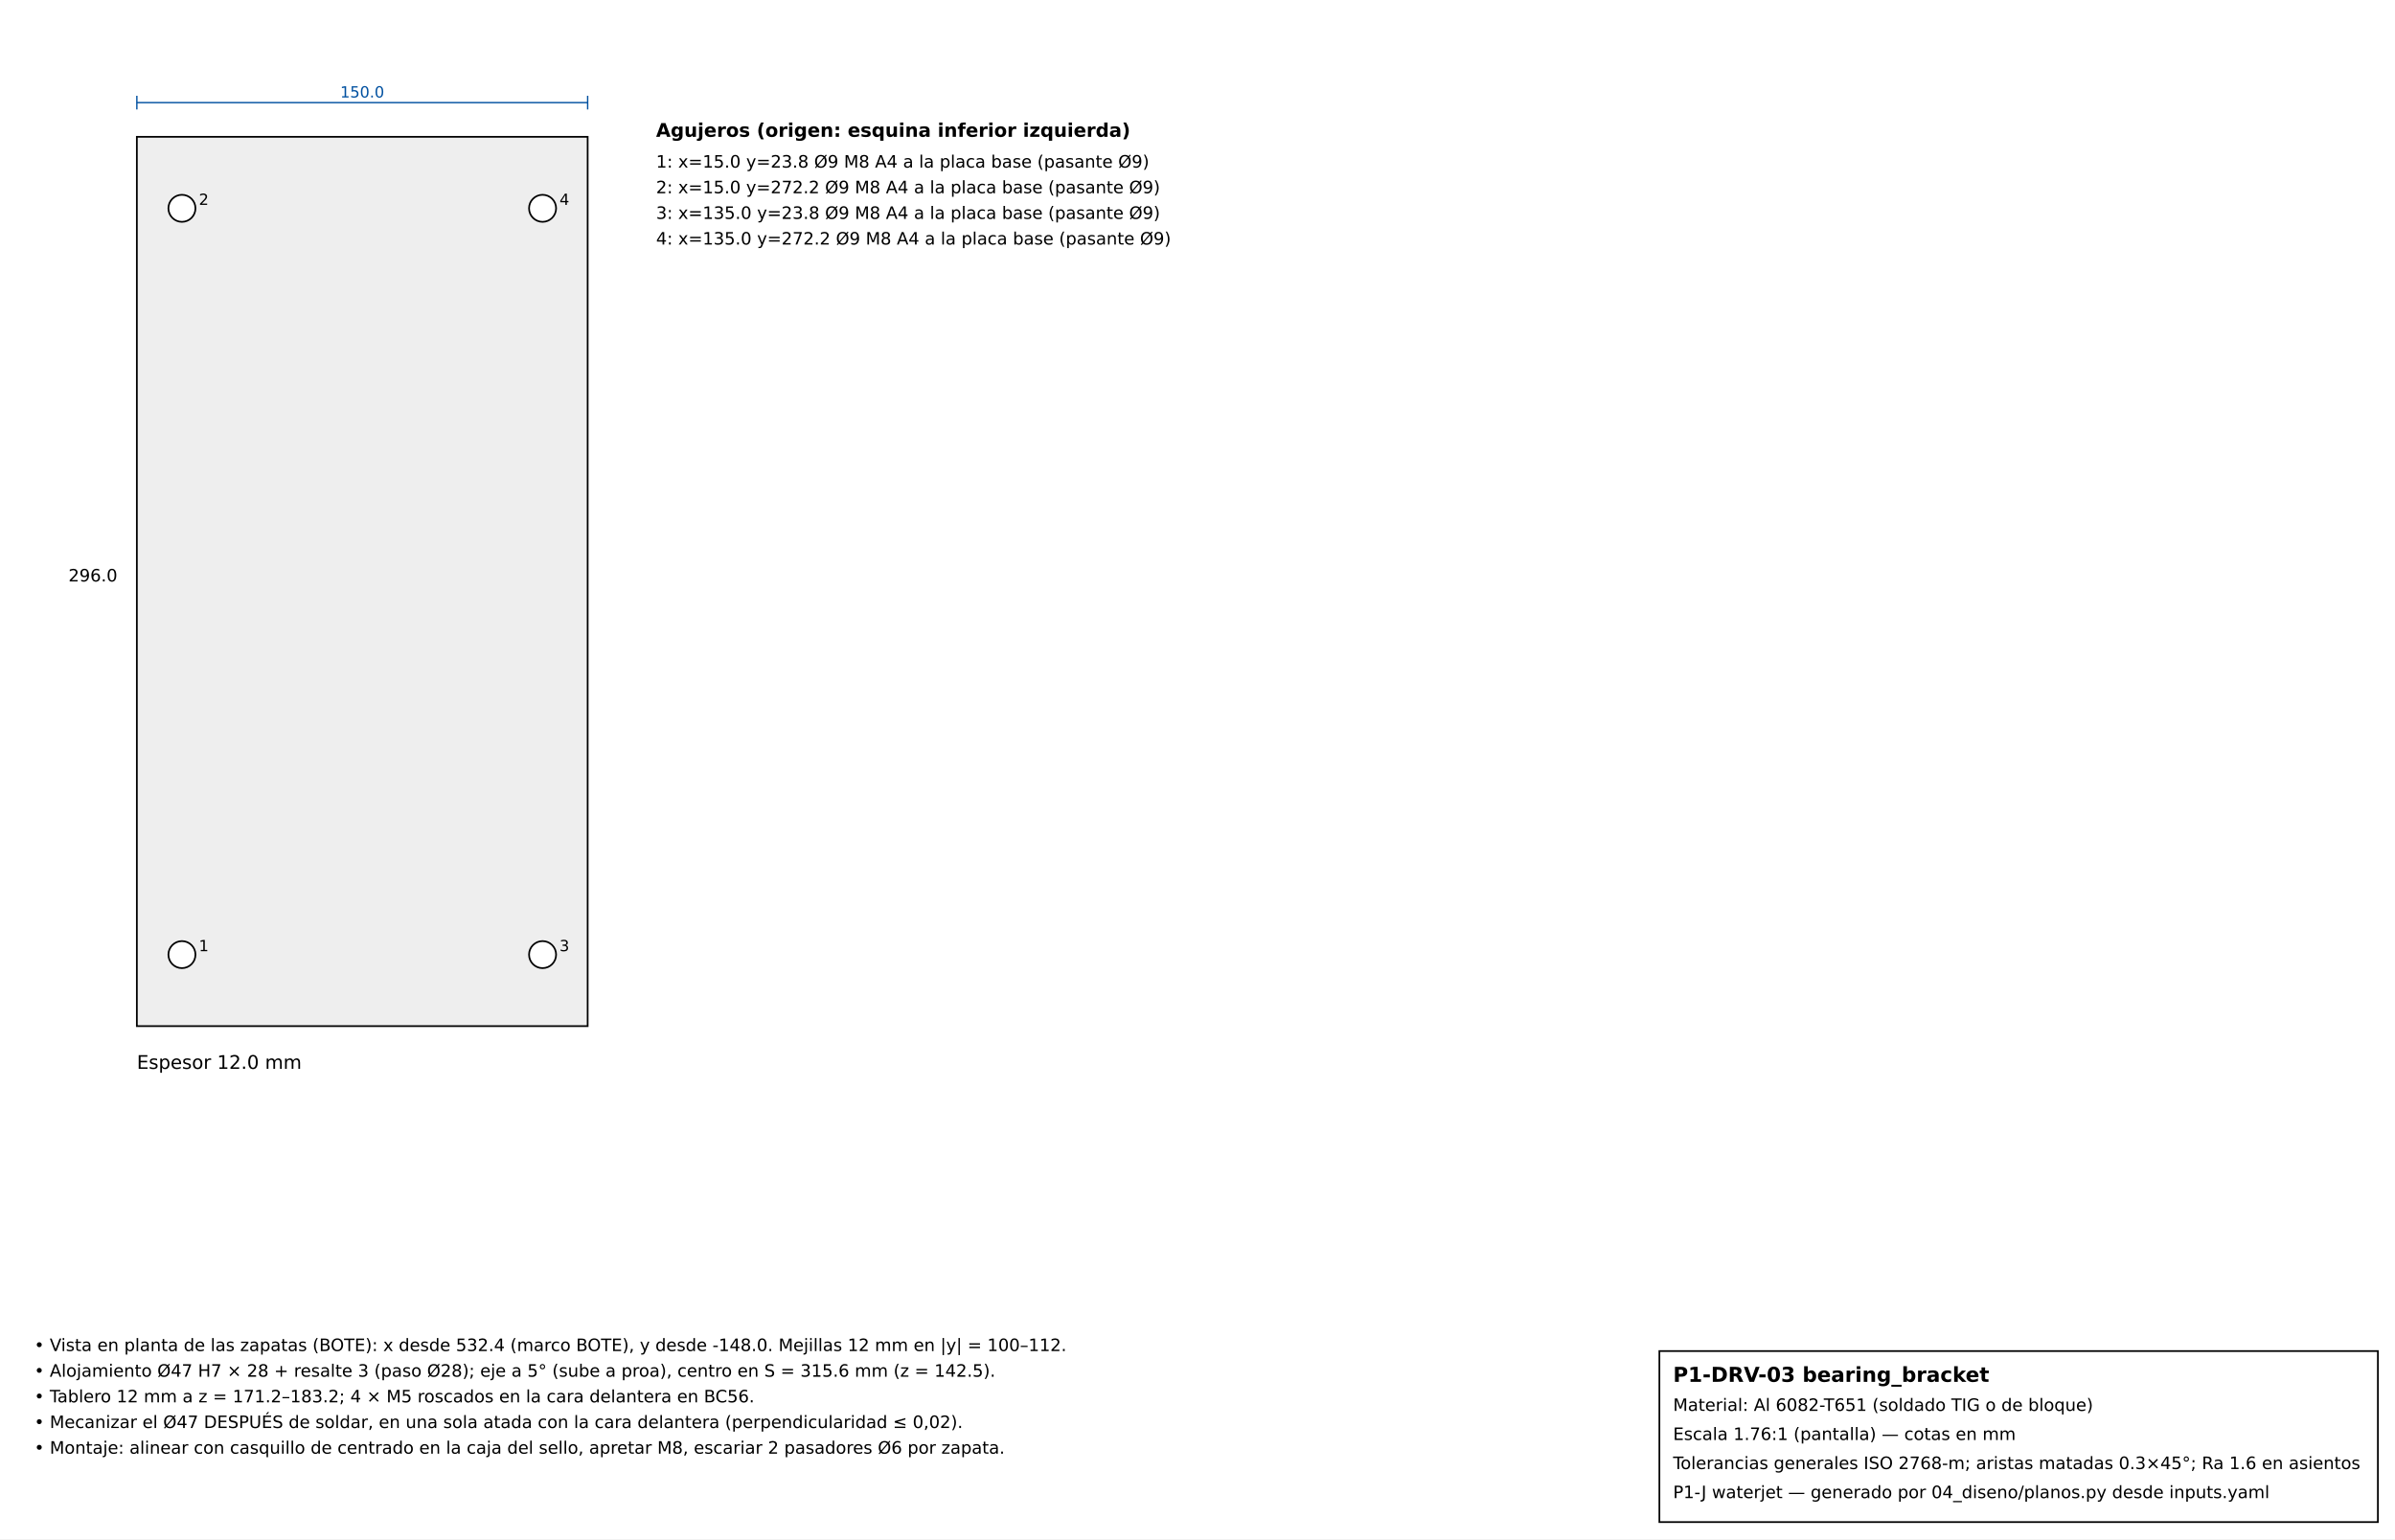
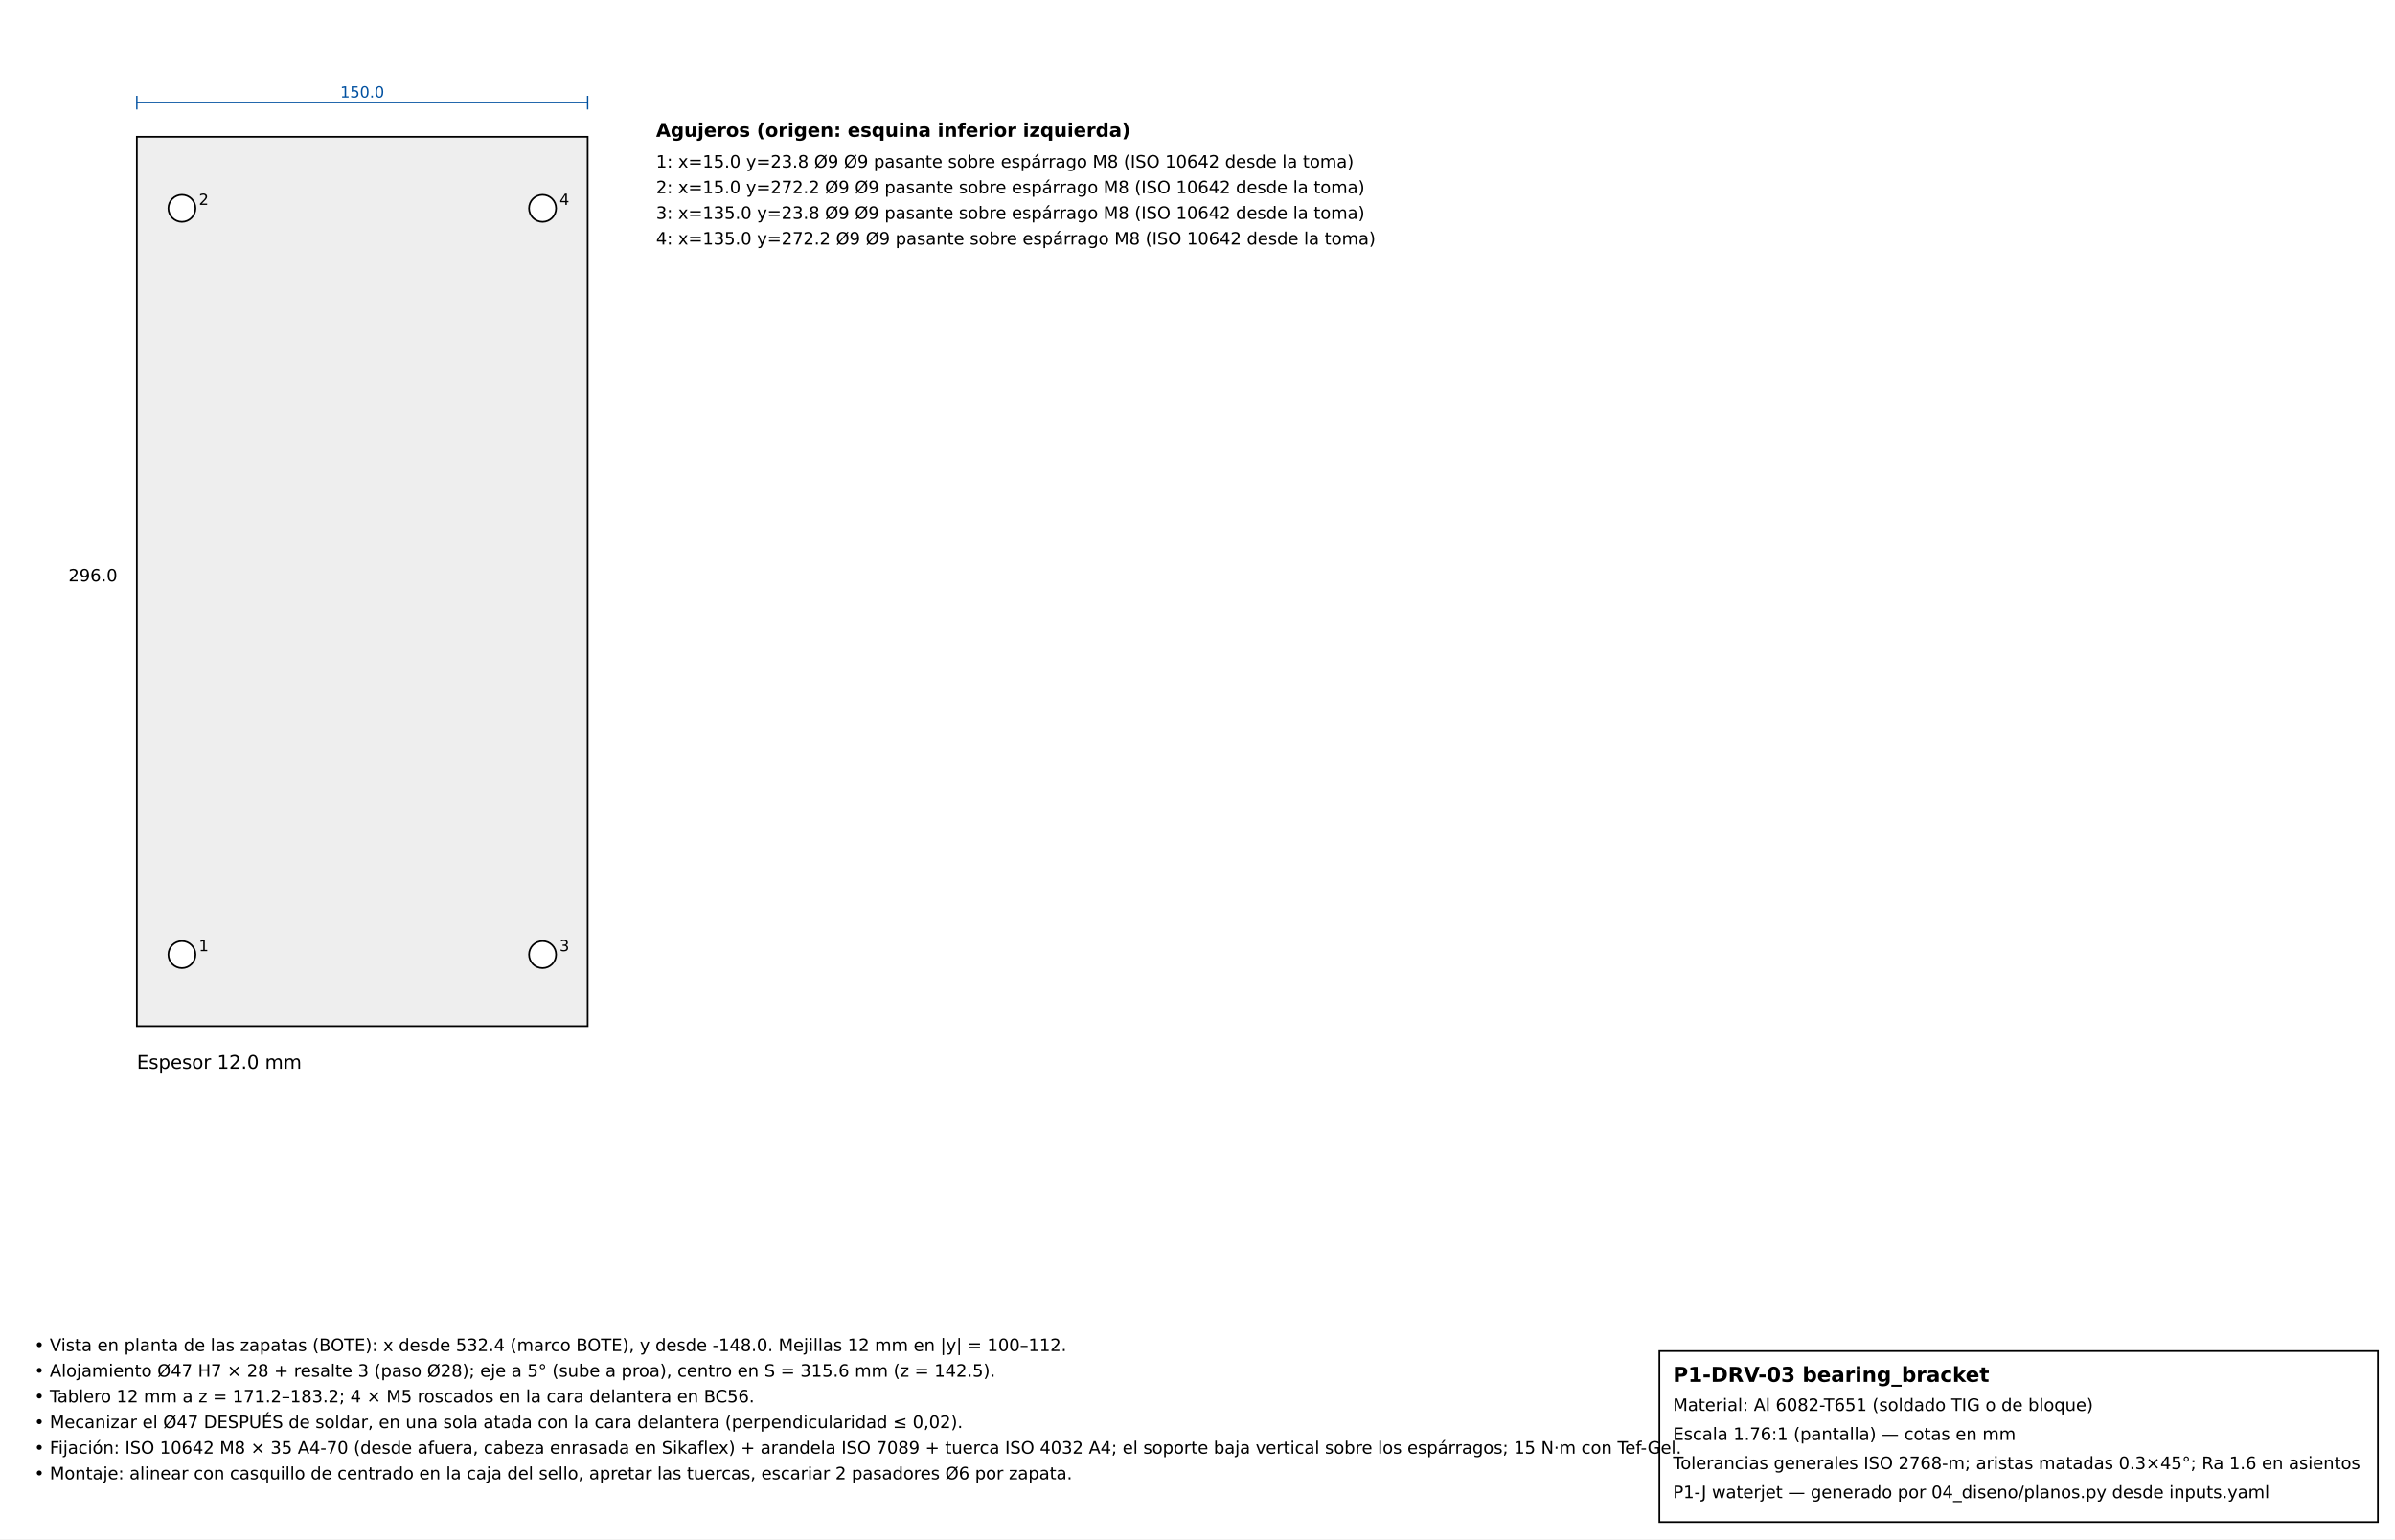
<svg xmlns="http://www.w3.org/2000/svg" baseProfile="full" height="900" version="1.1" width="1400">
  <defs />
  <rect fill="white" height="900" width="1400" x="0" y="0" />
  <rect fill="#eeeeee" height="520.0" stroke="black" width="263.514" x="80" y="80" />
  <circle cx="106.351" cy="558.189" fill="white" r="7.905" stroke="black" />
  <text font-family="DejaVu Sans" font-size="9" x="116.257" y="556.189">1</text>
  <circle cx="106.351" cy="121.811" fill="white" r="7.905" stroke="black" />
  <text font-family="DejaVu Sans" font-size="9" x="116.257" y="119.811">2</text>
  <circle cx="317.162" cy="558.189" fill="white" r="7.905" stroke="black" />
  <text font-family="DejaVu Sans" font-size="9" x="327.068" y="556.189">3</text>
  <circle cx="317.162" cy="121.811" fill="white" r="7.905" stroke="black" />
  <text font-family="DejaVu Sans" font-size="9" x="327.068" y="119.811">4</text>
  <text font-family="DejaVu Sans" font-size="11" font-weight="bold" x="383.514" y="80">Agujeros (origen: esquina inferior izquierda)</text>
-   <text font-family="DejaVu Sans" font-size="10" x="383.514" y="98">1: x=15.0  y=23.8  Ø9  M8 A4 a la placa base (pasante Ø9)</text>
-   <text font-family="DejaVu Sans" font-size="10" x="383.514" y="113">2: x=15.0  y=272.2  Ø9  M8 A4 a la placa base (pasante Ø9)</text>
-   <text font-family="DejaVu Sans" font-size="10" x="383.514" y="128">3: x=135.0  y=23.8  Ø9  M8 A4 a la placa base (pasante Ø9)</text>
-   <text font-family="DejaVu Sans" font-size="10" x="383.514" y="143">4: x=135.0  y=272.2  Ø9  M8 A4 a la placa base (pasante Ø9)</text>
+   <text font-family="DejaVu Sans" font-size="10" x="383.514" y="98">1: x=15.0  y=23.8  Ø9  Ø9 pasante sobre espárrago M8 (ISO 10642 desde la toma)</text>
+   <text font-family="DejaVu Sans" font-size="10" x="383.514" y="113">2: x=15.0  y=272.2  Ø9  Ø9 pasante sobre espárrago M8 (ISO 10642 desde la toma)</text>
+   <text font-family="DejaVu Sans" font-size="10" x="383.514" y="128">3: x=135.0  y=23.8  Ø9  Ø9 pasante sobre espárrago M8 (ISO 10642 desde la toma)</text>
+   <text font-family="DejaVu Sans" font-size="10" x="383.514" y="143">4: x=135.0  y=272.2  Ø9  Ø9 pasante sobre espárrago M8 (ISO 10642 desde la toma)</text>
  <line stroke="#0050a0" stroke-width="0.8" x1="80" x2="343.514" y1="60" y2="60" />
  <line stroke="#0050a0" stroke-width="0.8" x1="80" x2="80" y1="56" y2="64" />
  <line stroke="#0050a0" stroke-width="0.8" x1="343.514" x2="343.514" y1="56" y2="64" />
  <text fill="#0050a0" font-family="DejaVu Sans" font-size="9" text-anchor="middle" x="211.757" y="57">150.0</text>
  <text font-family="DejaVu Sans" font-size="10" x="40" y="340.0">296.0</text>
  <text font-family="DejaVu Sans" font-size="11" x="80" y="625.0">Espesor 12.0 mm</text>
  <g font-family="DejaVu Sans" font-size="11">
    <rect fill="none" height="100" stroke="black" width="420" x="970" y="790" />
    <text font-size="12" font-weight="bold" x="978" y="808">P1-DRV-03  bearing_bracket</text>
    <text font-size="10" font-weight="normal" x="978" y="825">Material: Al 6082-T651 (soldado TIG o de bloque)</text>
    <text font-size="10" font-weight="normal" x="978" y="842">Escala 1.76:1 (pantalla)  —  cotas en mm</text>
    <text font-size="10" font-weight="normal" x="978" y="859">Tolerancias generales ISO 2768-m; aristas matadas 0.3×45°; Ra 1.6 en asientos</text>
    <text font-size="10" font-weight="normal" x="978" y="876">P1-J waterjet — generado por 04_diseno/planos.py desde inputs.yaml</text>
    <text font-size="10" x="20" y="790">• Vista en planta de las zapatas (BOTE): x desde 532.4 (marco BOTE), y desde -148.0. Mejillas 12 mm en |y| = 100–112.</text>
    <text font-size="10" x="20" y="805">• Alojamiento Ø47 H7 × 28 + resalte 3 (paso Ø28); eje a 5° (sube a proa), centro en S = 315.6 mm (z = 142.5).</text>
    <text font-size="10" x="20" y="820">• Tablero 12 mm a z = 171.2–183.2; 4 × M5 roscados en la cara delantera en BC56.</text>
    <text font-size="10" x="20" y="835">• Mecanizar el Ø47 DESPUÉS de soldar, en una sola atada con la cara delantera (perpendicularidad ≤ 0,02).</text>
-     <text font-size="10" x="20" y="850">• Montaje: alinear con casquillo de centrado en la caja del sello, apretar M8, escariar 2 pasadores Ø6 por zapata.</text>
+     <text font-size="10" x="20" y="850">• Fijación: ISO 10642 M8 × 35 A4-70 (desde afuera, cabeza enrasada en Sikaflex) + arandela ISO 7089 + tuerca ISO 4032 A4; el soporte baja vertical sobre los espárragos; 15 N·m con Tef-Gel.</text>
+     <text font-size="10" x="20" y="865">• Montaje: alinear con casquillo de centrado en la caja del sello, apretar las tuercas, escariar 2 pasadores Ø6 por zapata.</text>
  </g>
</svg>
